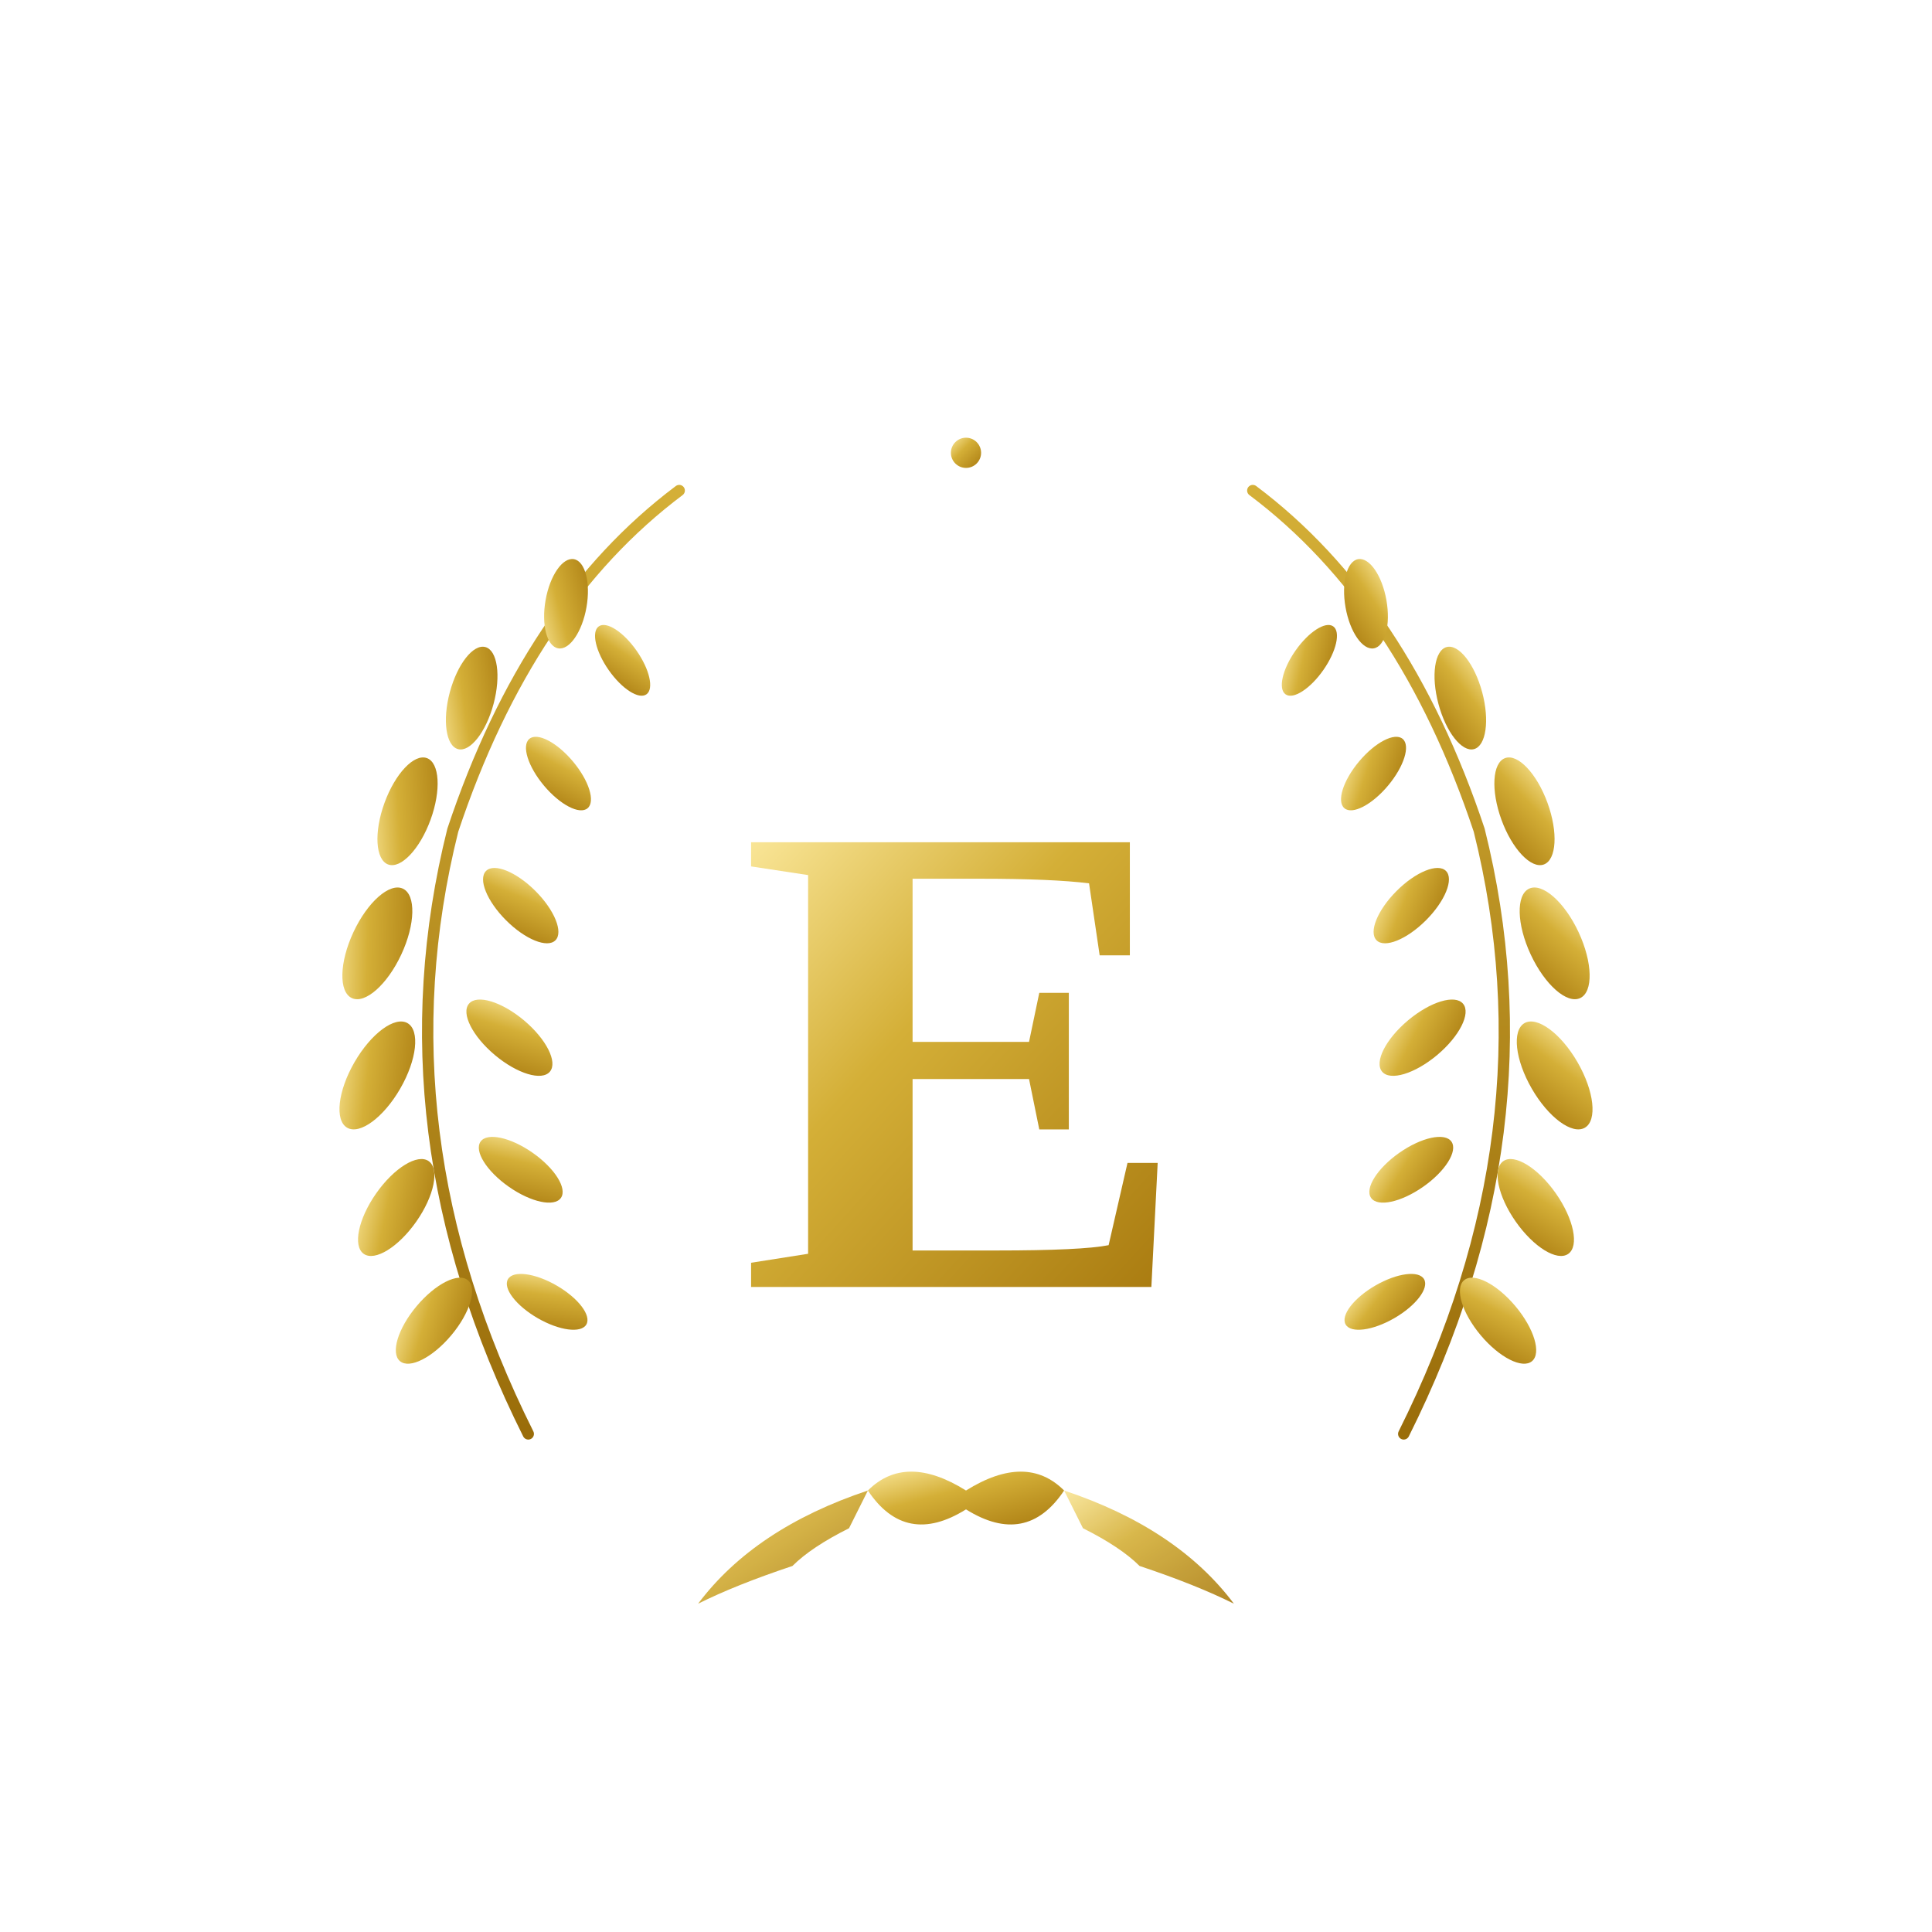
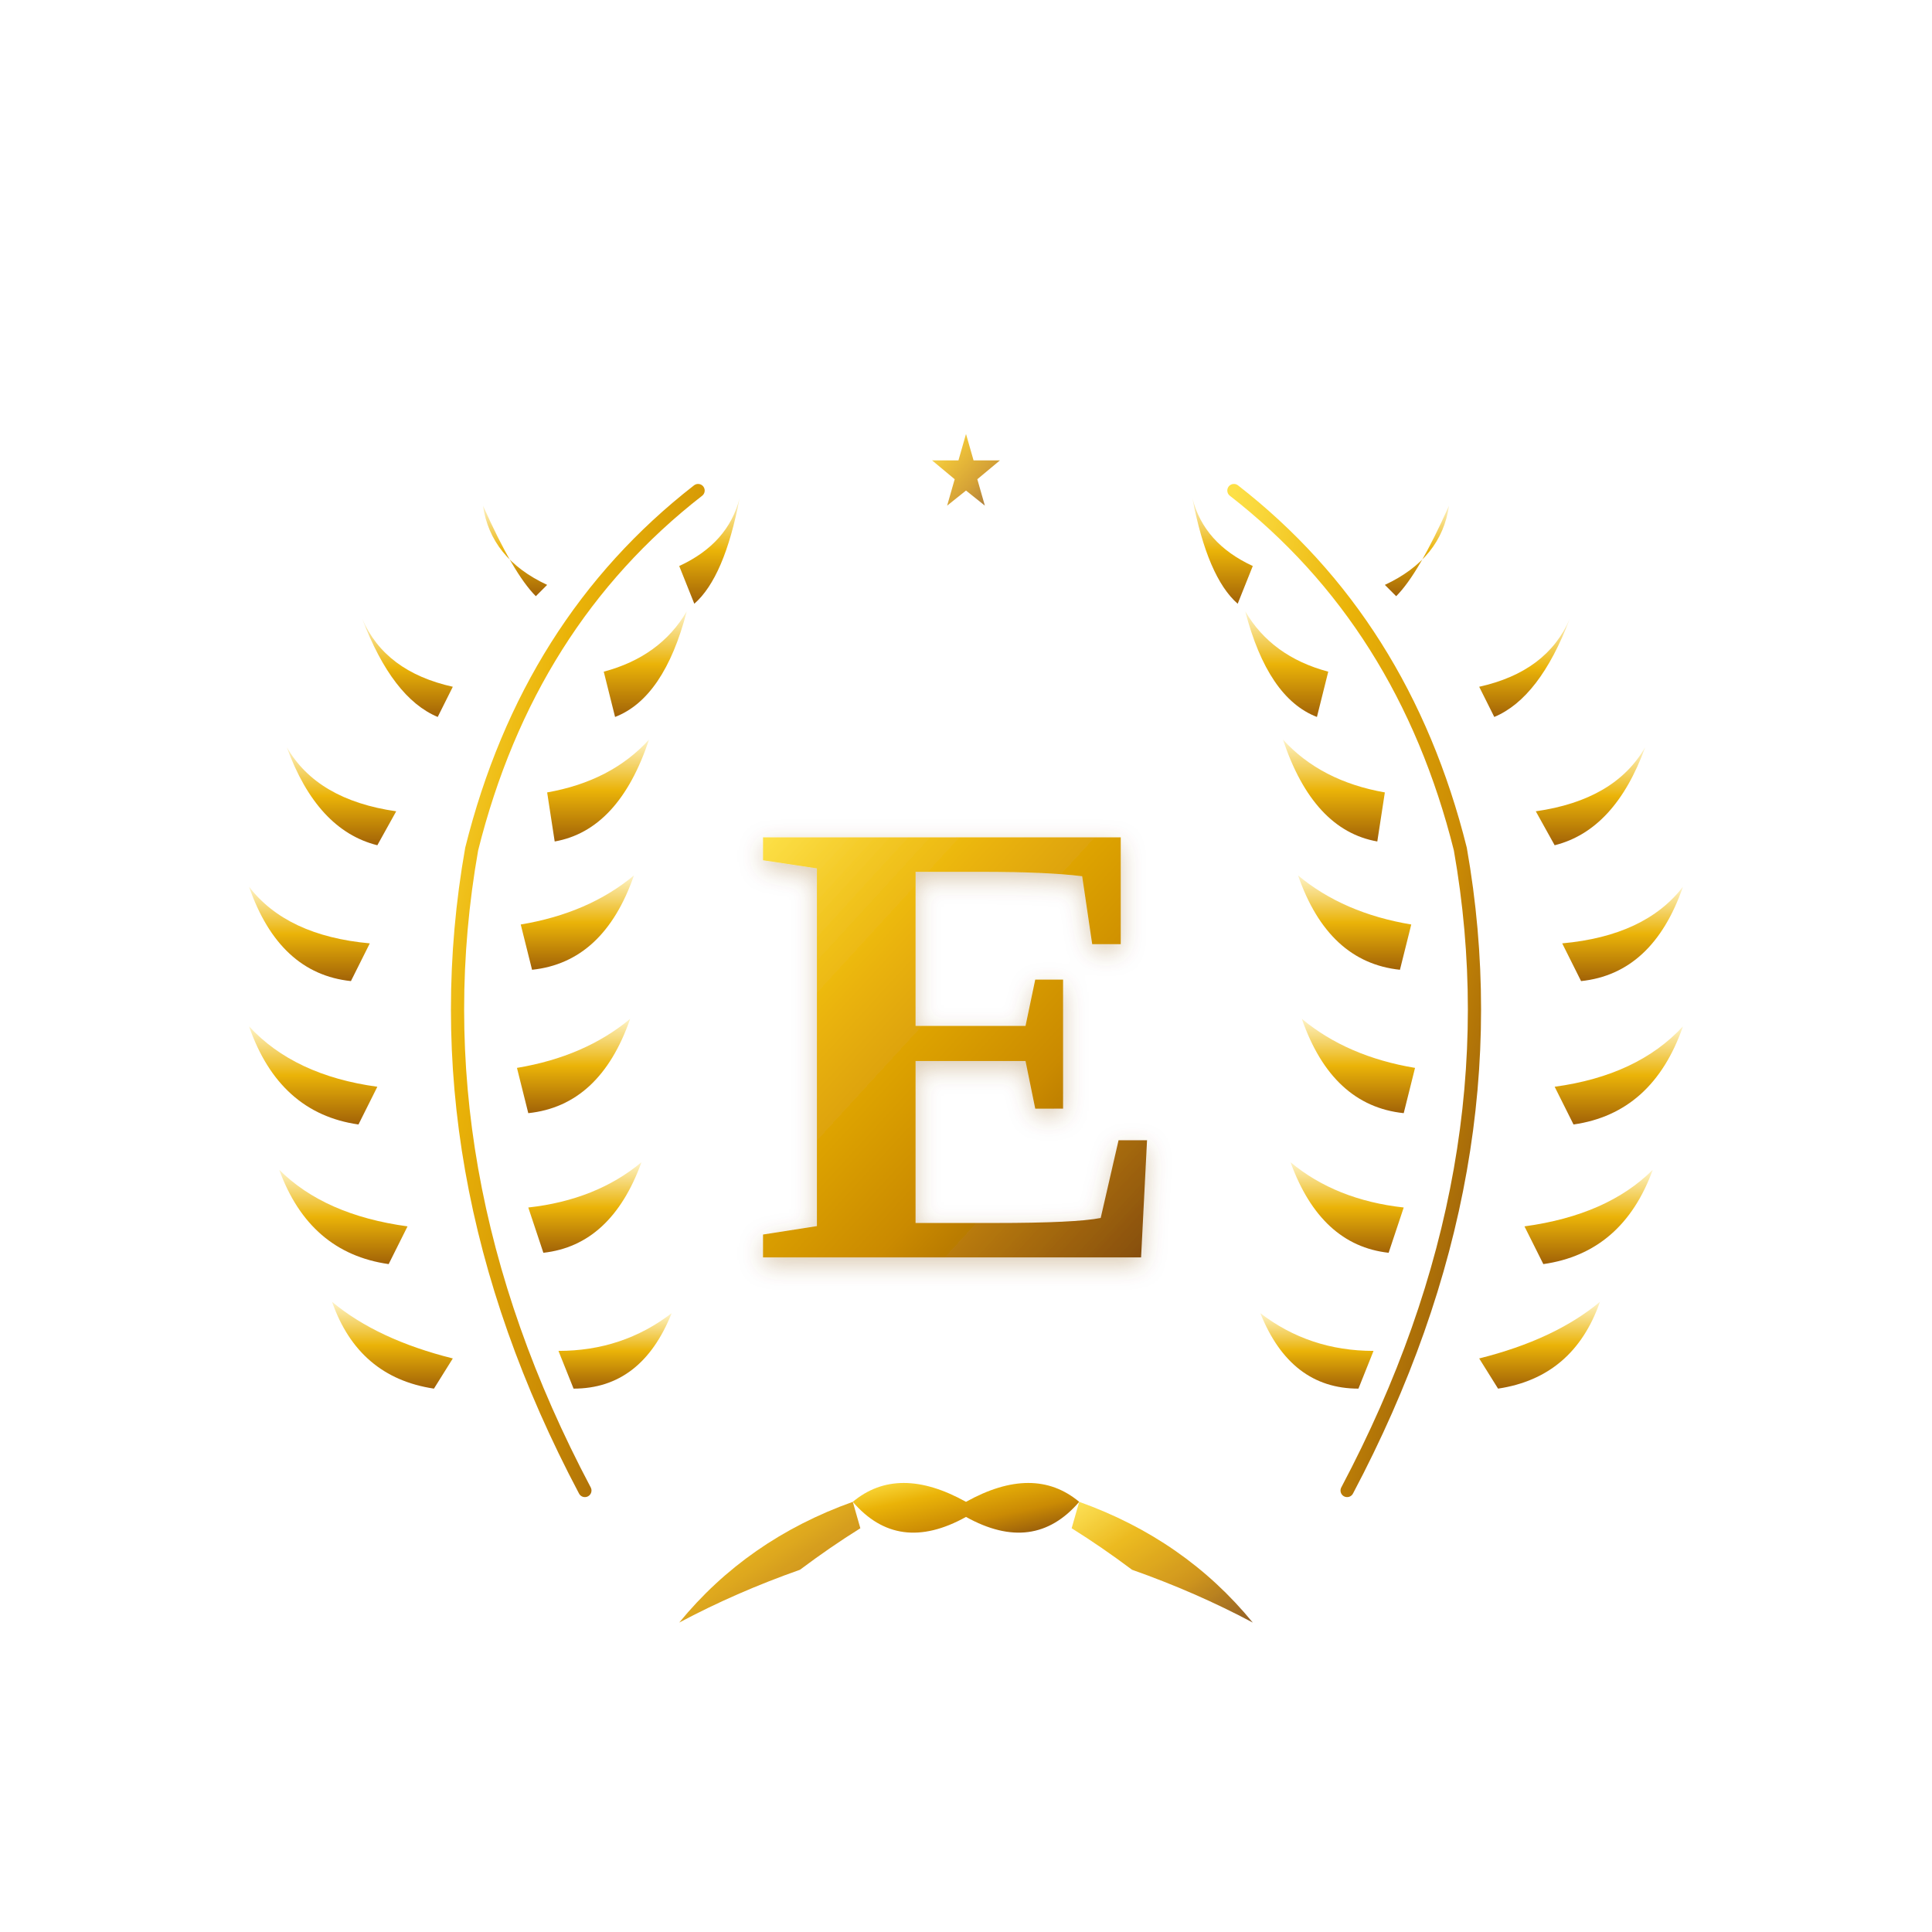
<svg xmlns="http://www.w3.org/2000/svg" width="512" height="512" viewBox="0 0 512 512" fill="none">
  <defs>
    <linearGradient id="gold" x1="0%" y1="0%" x2="100%" y2="100%">
-       <stop offset="0%" stop-color="#F9E596" />
-       <stop offset="40%" stop-color="#D4AF37" />
-       <stop offset="100%" stop-color="#AA7C11" />
+       <stop offset="0%" stop-color="#FDE047" />
+       <stop offset="30%" stop-color="#EAB308" />
+       <stop offset="65%" stop-color="#CA8A04" />
+       <stop offset="100%" stop-color="#854D0E" />
    </linearGradient>
-     <linearGradient id="goldDark" x1="0%" y1="0%" x2="0%" y2="100%">
-       <stop offset="0%" stop-color="#D4AF37" />
-       <stop offset="100%" stop-color="#9A6D0A" />
+     <linearGradient id="goldLight" x1="0%" y1="0%" x2="0%" y2="100%">
+       <stop offset="0%" stop-color="#FEF3C7" />
+       <stop offset="50%" stop-color="#EAB308" />
+       <stop offset="100%" stop-color="#A16207" />
    </linearGradient>
+     <filter id="shadow" x="-20%" y="-20%" width="140%" height="140%">
+       <feDropShadow dx="0" dy="2" stdDeviation="3" flood-color="#854D0E" flood-opacity="0.3" />
+     </filter>
  </defs>
+   <g fill="url(#goldLight)">
+     <path d="M155 395 Q110 310 125 225 Q140 165 185 130" stroke="url(#gold)" stroke-width="3.5" fill="none" stroke-linecap="round" />
+     <path d="M120 360 Q100 355 88 345 Q95 365 115 368 Z" />
+     <path d="M108 325 Q86 322 74 310 Q82 332 103 335 Z" />
+     <path d="M100 288 Q78 285 66 272 Q74 295 95 298 Z" />
+     <path d="M98 250 Q76 248 66 235 Q74 258 93 260 Z" />
+     <path d="M105 215 Q84 212 76 198 Q84 220 100 224 Z" />
+     <path d="M120 182 Q102 178 96 164 Q104 185 116 190 Z" />
+     <path d="M145 155 Q130 148 128 134 Q136 152 142 158 Z" />
+     <path d="M148 358 Q165 358 178 348 Q170 368 152 368 Z" />
+     <path d="M140 320 Q158 318 170 308 Q162 330 144 332 Z" />
+     <path d="M137 283 Q155 280 167 270 Q159 293 140 295 Z" />
+     <path d="M138 245 Q156 242 168 232 Q160 255 141 257 Z" />
+     <path d="M145 210 Q162 207 172 196 Q164 220 147 223 Z" />
+     <path d="M160 178 Q175 174 182 162 Q176 185 163 190 Z" />
+     <path d="M180 150 Q193 144 196 132 Q192 153 184 160 Z" />
+   </g>
+   <g fill="url(#goldLight)">
+     <path d="M357 395 Q402 310 387 225 Q372 165 327 130" stroke="url(#gold)" stroke-width="3.5" fill="none" stroke-linecap="round" />
+     <path d="M392 360 Q412 355 424 345 Q417 365 397 368 Z" />
+     <path d="M404 325 Q426 322 438 310 Q430 332 409 335 Z" />
+     <path d="M412 288 Q434 285 446 272 Q438 295 417 298 Z" />
+     <path d="M414 250 Q436 248 446 235 Q438 258 419 260 Z" />
+     <path d="M407 215 Q428 212 436 198 Q428 220 412 224 Z" />
+     <path d="M392 182 Q410 178 416 164 Q408 185 396 190 Z" />
+     <path d="M367 155 Q382 148 384 134 Q376 152 370 158 Z" />
+     <path d="M364 358 Q347 358 334 348 Q342 368 360 368 Z" />
+     <path d="M372 320 Q354 318 342 308 Q350 330 368 332 Z" />
+     <path d="M375 283 Q357 280 345 270 Q353 293 372 295 Z" />
+     <path d="M374 245 Q356 242 344 232 Q352 255 371 257 Z" />
+     <path d="M367 210 Q350 207 340 196 Q348 220 365 223 Z" />
+     <path d="M352 178 Q337 174 330 162 Q336 185 349 190 Z" />
+     <path d="M332 150 Q319 144 316 132 Q320 153 328 160 Z" />
+   </g>
+   <text x="256" y="285" font-family="Georgia, 'Times New Roman', serif" font-size="170" font-weight="bold" fill="url(#gold)" text-anchor="middle" dominant-baseline="middle" filter="url(#shadow)">E</text>
  <g fill="url(#gold)">
-     <path d="M140 380 Q100 300 120 220 Q140 160 180 130" stroke="url(#goldDark)" stroke-width="3" fill="none" stroke-linecap="round" />
-     <ellipse cx="115" cy="350" rx="14" ry="6" transform="rotate(-50 115 350)" />
-     <ellipse cx="105" cy="320" rx="15" ry="6.5" transform="rotate(-55 105 320)" />
-     <ellipse cx="100" cy="285" rx="16" ry="7" transform="rotate(-60 100 285)" />
-     <ellipse cx="100" cy="250" rx="16" ry="7" transform="rotate(-65 100 250)" />
-     <ellipse cx="108" cy="215" rx="15" ry="6.5" transform="rotate(-70 108 215)" />
-     <ellipse cx="125" cy="185" rx="14" ry="6" transform="rotate(-75 125 185)" />
-     <ellipse cx="150" cy="160" rx="12" ry="5.5" transform="rotate(-80 150 160)" />
-     <ellipse cx="145" cy="345" rx="12" ry="5" transform="rotate(30 145 345)" />
-     <ellipse cx="138" cy="310" rx="13" ry="5.5" transform="rotate(35 138 310)" />
-     <ellipse cx="135" cy="275" rx="14" ry="6" transform="rotate(40 135 275)" />
-     <ellipse cx="138" cy="240" rx="13" ry="5.5" transform="rotate(45 138 240)" />
-     <ellipse cx="148" cy="205" rx="12" ry="5" transform="rotate(50 148 205)" />
-     <ellipse cx="165" cy="175" rx="11" ry="4.5" transform="rotate(55 165 175)" />
+     <path d="M256 398 Q238 388 226 398 Q238 412 256 402 Q274 412 286 398 Q274 388 256 398Z" />
+     <path d="M226 398 Q198 408 180 430 Q195 422 212 416 Q220 410 228 405Z" opacity="0.9" />
+     <path d="M286 398 Q314 408 332 430 Q317 422 300 416 Q292 410 284 405Z" opacity="0.9" />
  </g>
-   <g fill="url(#gold)">
-     <path d="M372 380 Q412 300 392 220 Q372 160 332 130" stroke="url(#goldDark)" stroke-width="3" fill="none" stroke-linecap="round" />
-     <ellipse cx="397" cy="350" rx="14" ry="6" transform="rotate(50 397 350)" />
-     <ellipse cx="407" cy="320" rx="15" ry="6.5" transform="rotate(55 407 320)" />
-     <ellipse cx="412" cy="285" rx="16" ry="7" transform="rotate(60 412 285)" />
-     <ellipse cx="412" cy="250" rx="16" ry="7" transform="rotate(65 412 250)" />
-     <ellipse cx="404" cy="215" rx="15" ry="6.5" transform="rotate(70 404 215)" />
-     <ellipse cx="387" cy="185" rx="14" ry="6" transform="rotate(75 387 185)" />
-     <ellipse cx="362" cy="160" rx="12" ry="5.5" transform="rotate(80 362 160)" />
-     <ellipse cx="367" cy="345" rx="12" ry="5" transform="rotate(-30 367 345)" />
-     <ellipse cx="374" cy="310" rx="13" ry="5.5" transform="rotate(-35 374 310)" />
-     <ellipse cx="377" cy="275" rx="14" ry="6" transform="rotate(-40 377 275)" />
-     <ellipse cx="374" cy="240" rx="13" ry="5.5" transform="rotate(-45 374 240)" />
-     <ellipse cx="364" cy="205" rx="12" ry="5" transform="rotate(-50 364 205)" />
-     <ellipse cx="347" cy="175" rx="11" ry="4.5" transform="rotate(-55 347 175)" />
-   </g>
-   <text x="256" y="290" font-family="Georgia, 'Times New Roman', serif" font-size="180" font-weight="bold" fill="url(#gold)" text-anchor="middle" dominant-baseline="middle">E</text>
-   <g fill="url(#gold)">
-     <path d="M256 395 Q240 385 230 395 Q240 410 256 400 Q272 410 282 395 Q272 385 256 395Z" />
-     <path d="M230 395 Q200 405 185 425 Q195 420 210 415 Q215 410 225 405Z" opacity="0.9" />
-     <path d="M282 395 Q312 405 327 425 Q317 420 302 415 Q297 410 287 405Z" opacity="0.9" />
-   </g>
-   <circle cx="256" cy="120" r="4" fill="url(#gold)" />
+   <path d="M256 115 L258 122 L265 122 L259 127 L261 134 L256 130 L251 134 L253 127 L247 122 L254 122 Z" fill="url(#gold)" opacity="0.8" />
</svg>
